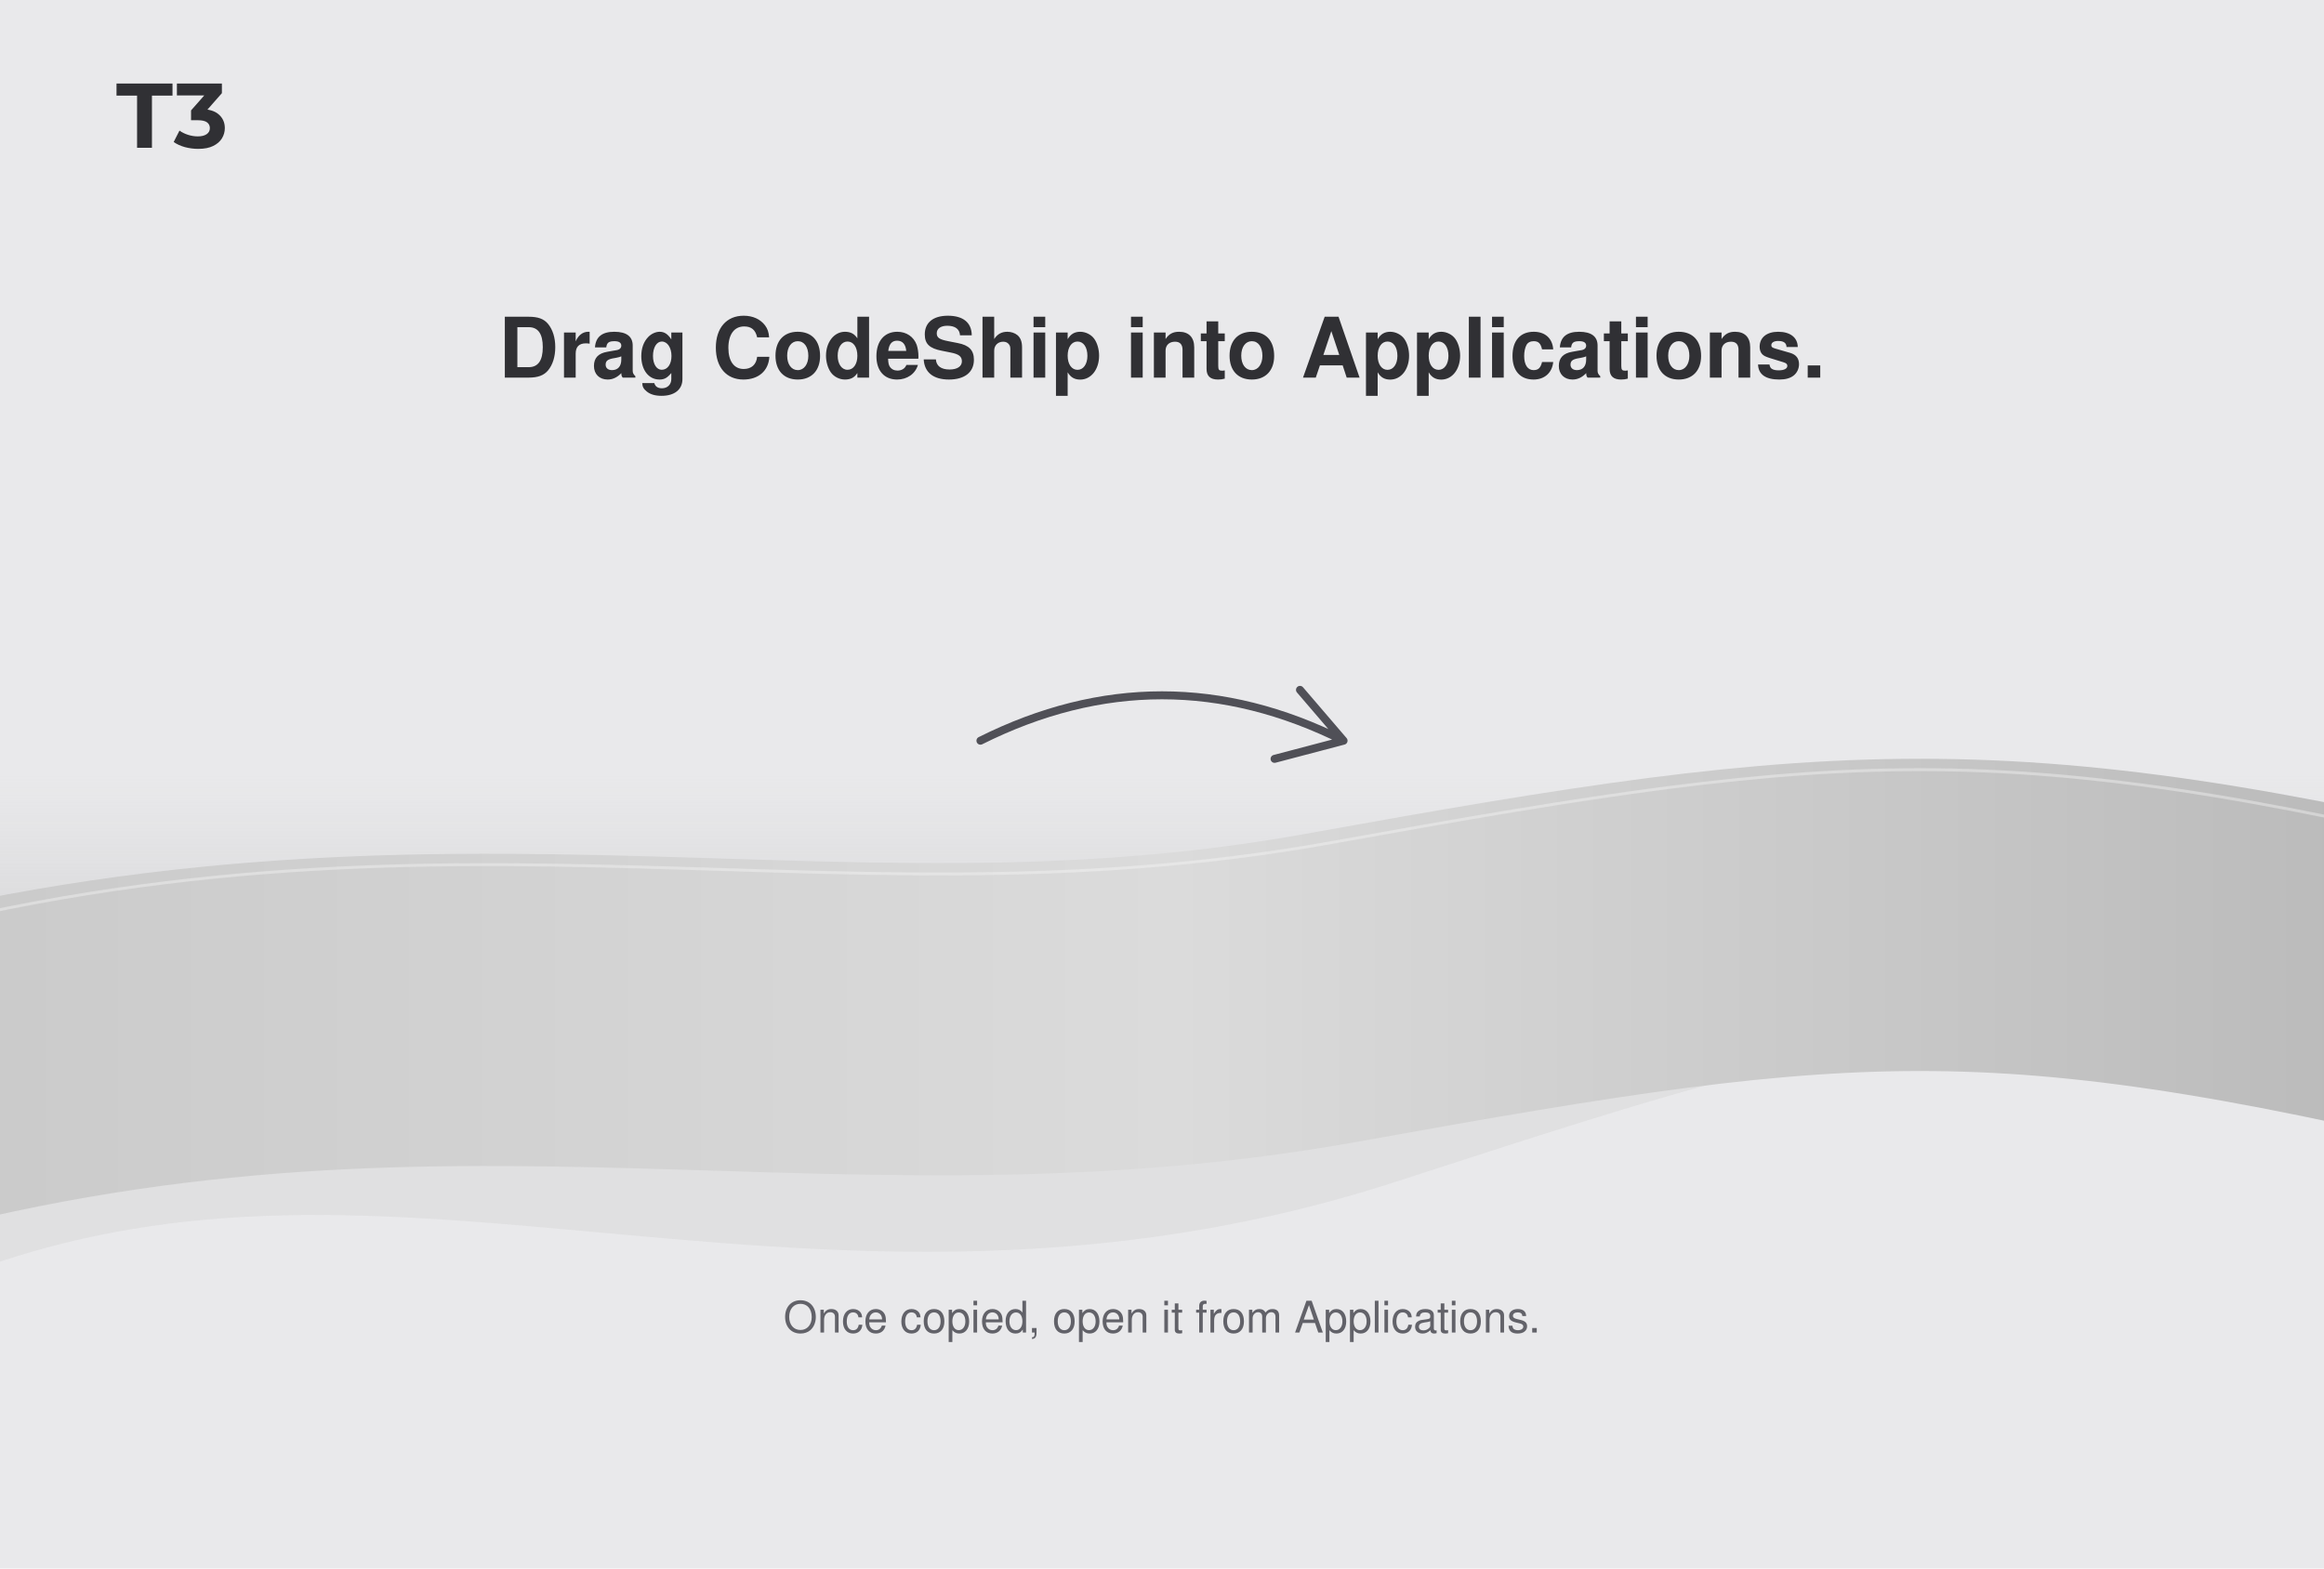
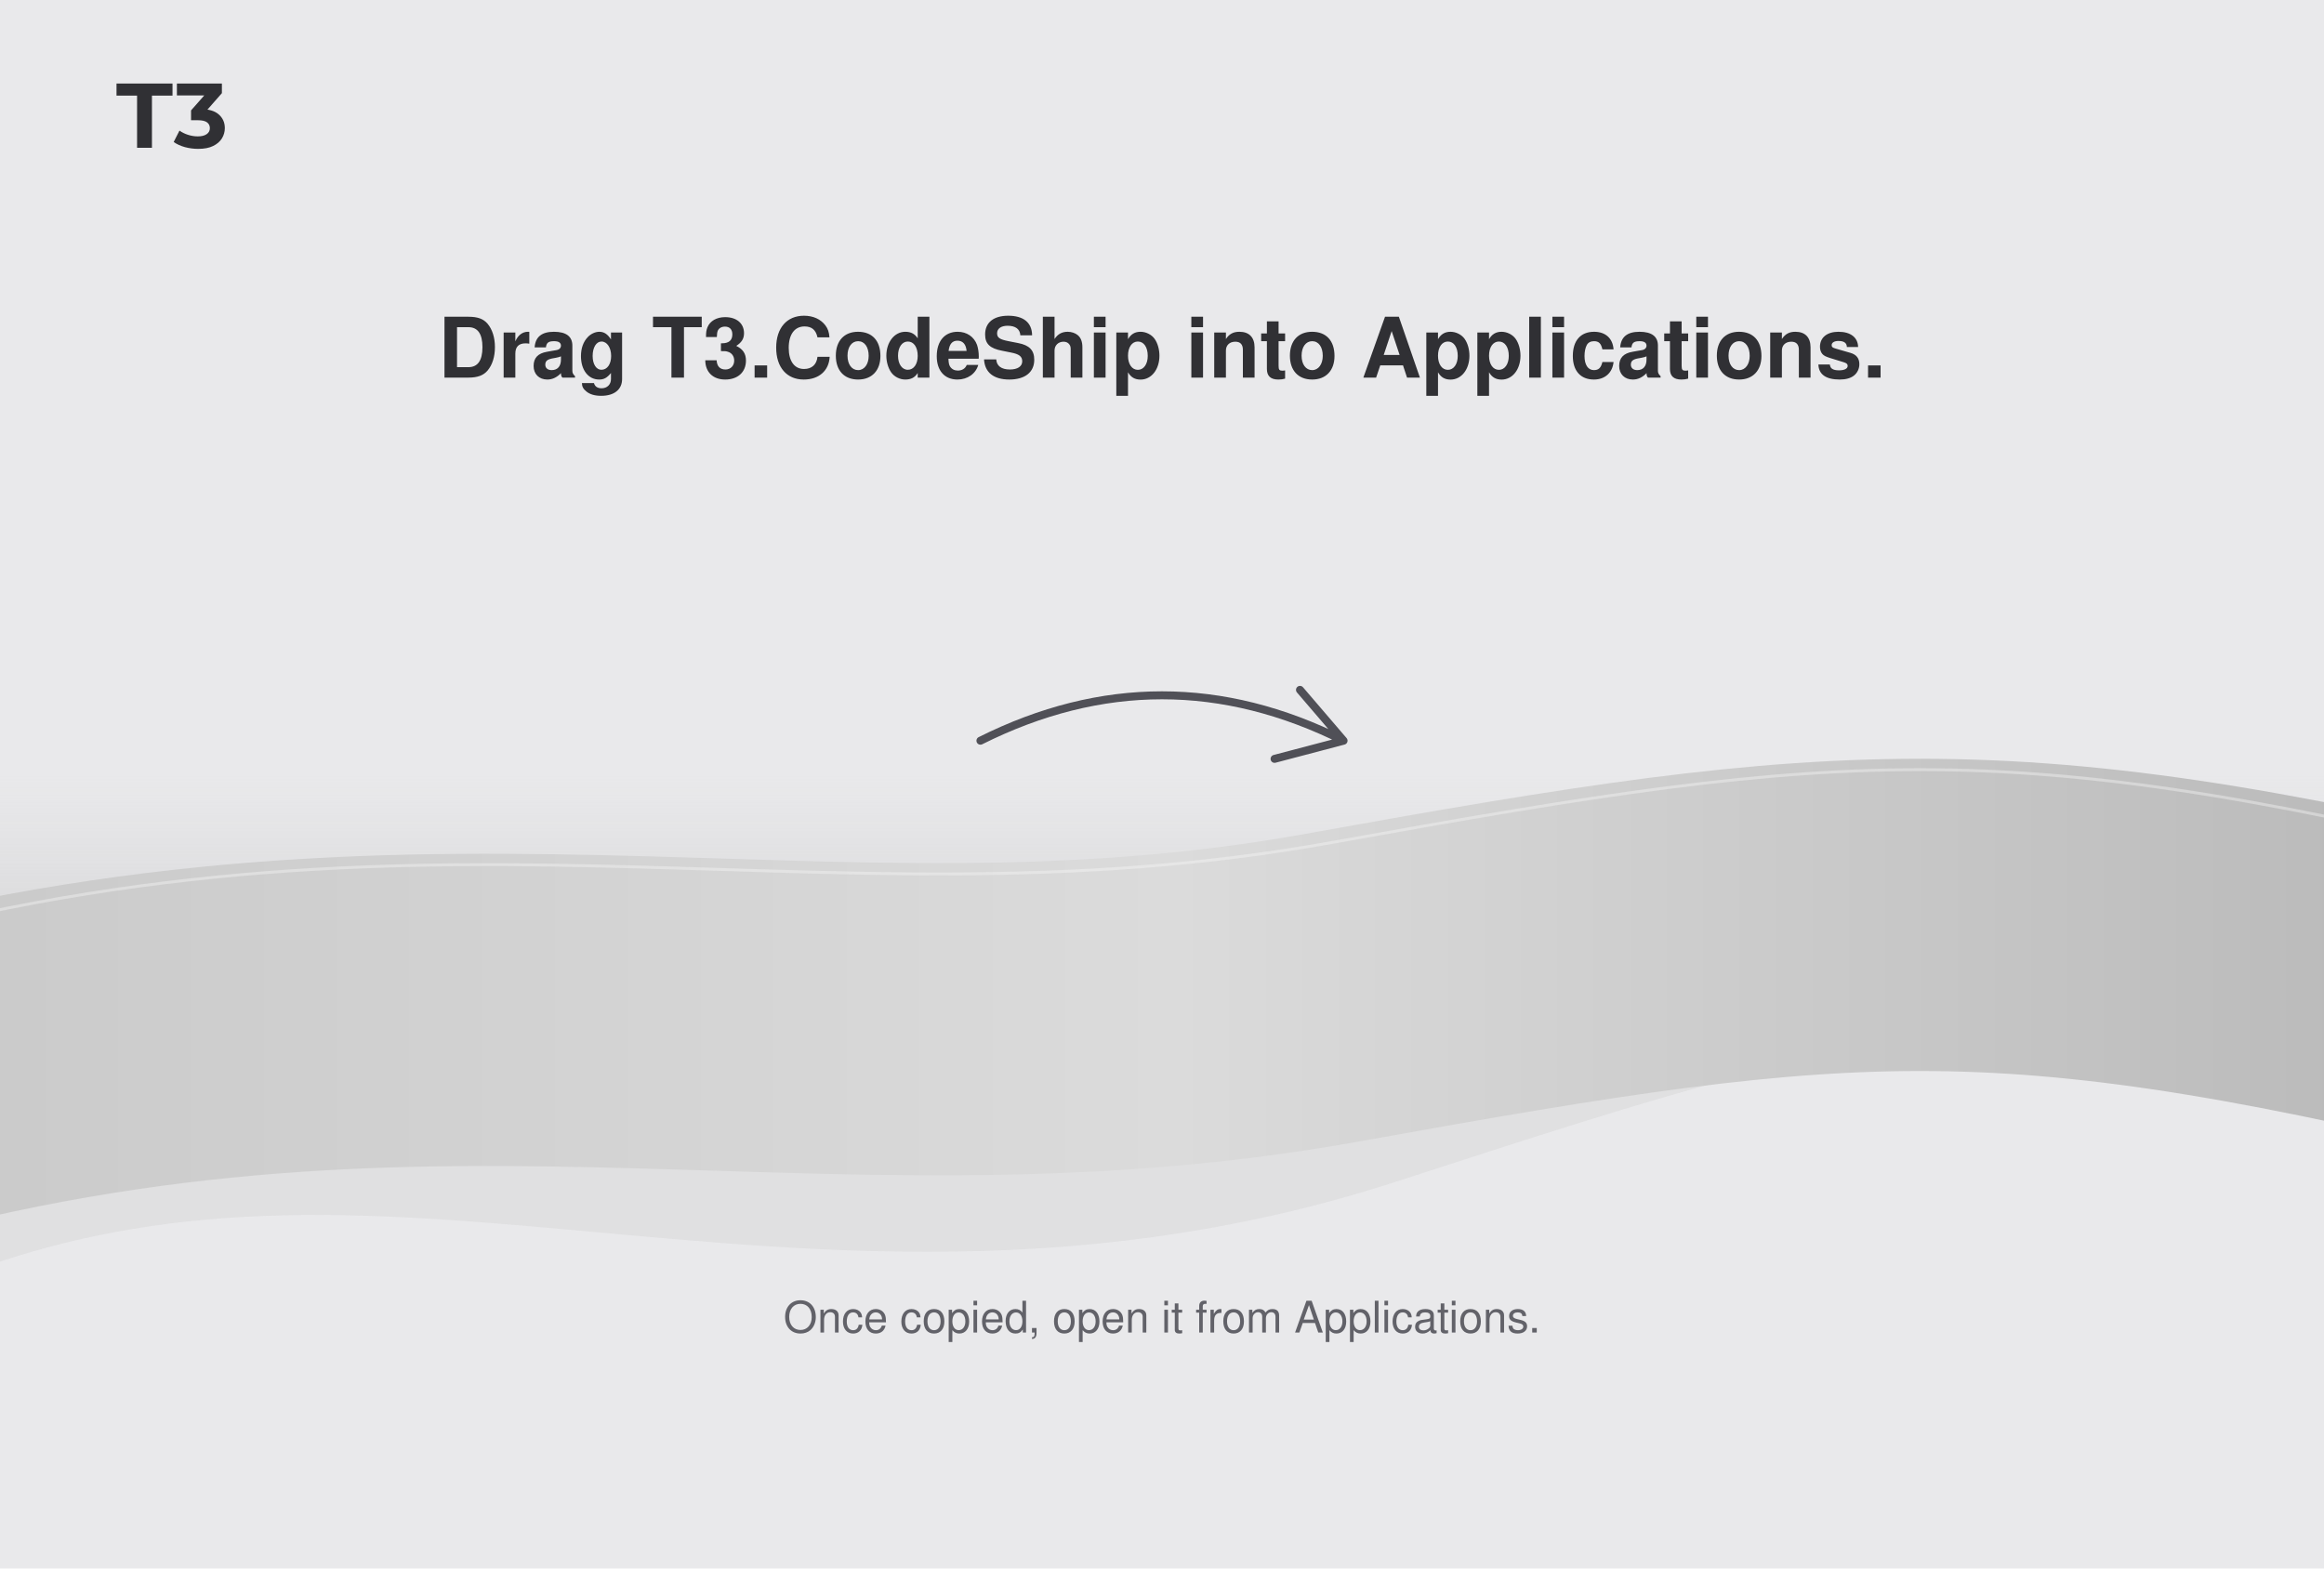
<svg xmlns="http://www.w3.org/2000/svg" width="1280" height="864" viewBox="0 0 640 432">
  <defs>
    <linearGradient id="veil" x1="0" y1="0" x2="0" y2="1">
      <stop stop-color="#B7B7B7" stop-opacity="0" />
      <stop offset=".55" stop-color="#A5A5A5" stop-opacity=".24" />
      <stop offset="1" stop-color="#D1D1D1" stop-opacity=".4" />
    </linearGradient>
    <linearGradient id="silk" x1="0" y1="0" x2="1" y2="0">
      <stop stop-color="#C8C8C8" />
      <stop offset=".5" stop-color="#DBDBDB" />
      <stop offset="1" stop-color="#B5B5B5" />
    </linearGradient>
  </defs>
  <rect width="640" height="432" fill="#E9E9EB" />
  <path d="M-60 293C95 220 214 304 362 256S559 191 707 257" stroke="url(#veil)" stroke-width="146" fill="none" opacity="1" stroke-linecap="round" stroke-linejoin="round" />
  <path d="M-60 306C113 252 223 298 367 272S553 242 707 280" stroke="url(#silk)" stroke-width="86" fill="none" opacity="1" stroke-linecap="round" stroke-linejoin="round" />
  <path d="M-60 266C113 212 223 258 367 232S553 202 707 240" stroke="#F5F5F5" stroke-width="0.8" fill="none" opacity="0.42" stroke-linecap="round" stroke-linejoin="round" />
  <svg x="32" y="23" width="30" height="18" viewBox="15.531 37 94.394 56.96" fill="#303034">
    <path d="M33.451 93V47.56H15.531V37H64.331V47.56H46.411V93H33.451ZM86.725 93.96C82.832 93.96 78.965 93.453 75.125 92.44C71.285 91.373 68.032 89.88 65.365 87.96L70.405 78.04C72.539 79.587 75.019 80.813 77.845 81.72C80.672 82.627 83.525 83.08 86.405 83.08C89.659 83.08 92.219 82.44 94.085 81.16C95.952 79.88 96.885 78.12 96.885 75.88C96.885 73.747 96.059 72.067 94.405 70.84C92.752 69.613 90.085 69 86.405 69H80.485V60.44L96.085 42.76L97.525 47.4H68.165V37H107.365V45.4L91.845 63.08L85.285 59.32H89.045C95.925 59.32 101.125 60.867 104.645 63.96C108.165 67.053 109.925 71.027 109.925 75.88C109.925 79.027 109.099 81.987 107.445 84.76C105.792 87.48 103.259 89.693 99.845 91.4C96.432 93.107 92.059 93.96 86.725 93.96Z" />
  </svg>
-   <text x="320" y="104" fill="#303034" font-family="Helvetica" font-size="23" font-weight="700" text-anchor="middle">Drag CodeShip into Applications.</text>
+   <text x="320" y="104" fill="#303034" font-family="Helvetica" font-size="23" font-weight="700" text-anchor="middle">Drag T3.CodeShip into Applications.</text>
  <path d="M270 204Q320 179 370 204M358 190L370 204L351 209" stroke="#505057" stroke-width="2.2" fill="none" opacity="1" stroke-linecap="round" stroke-linejoin="round" />
  <text x="320" y="367" fill="#626269" font-family="Helvetica" font-size="12" font-weight="400" text-anchor="middle">Once copied, open it from Applications.</text>
</svg>
